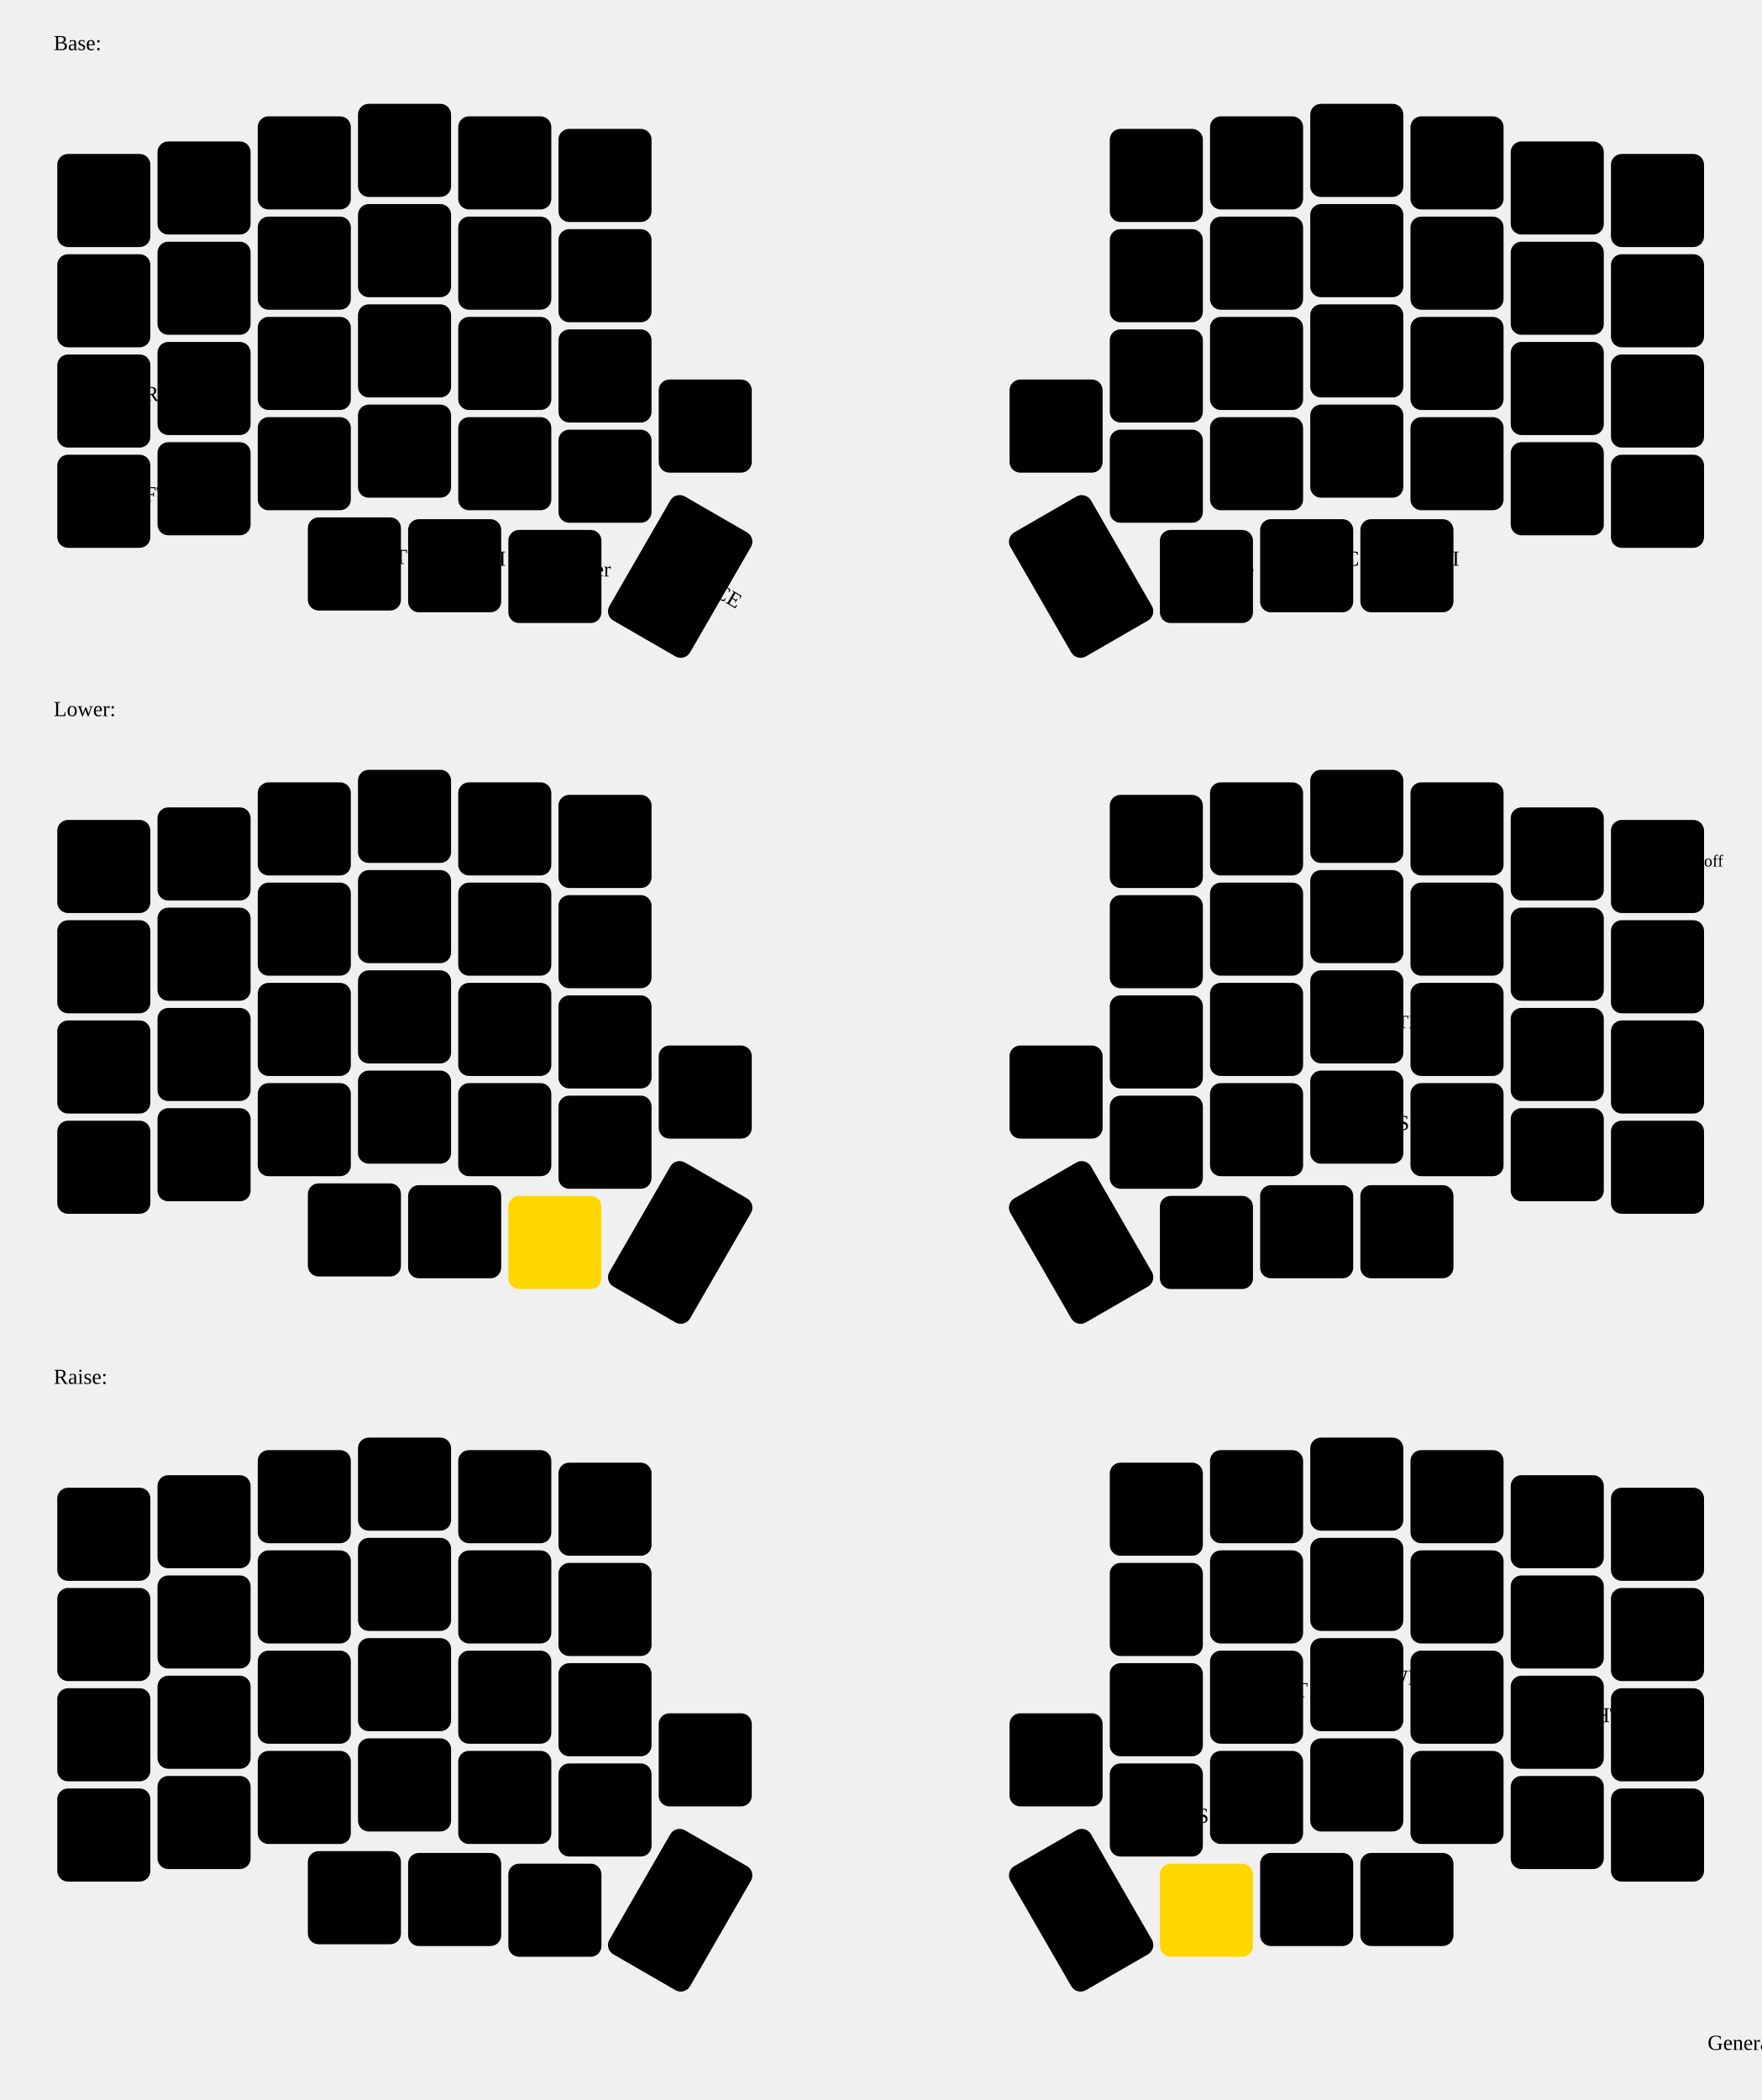
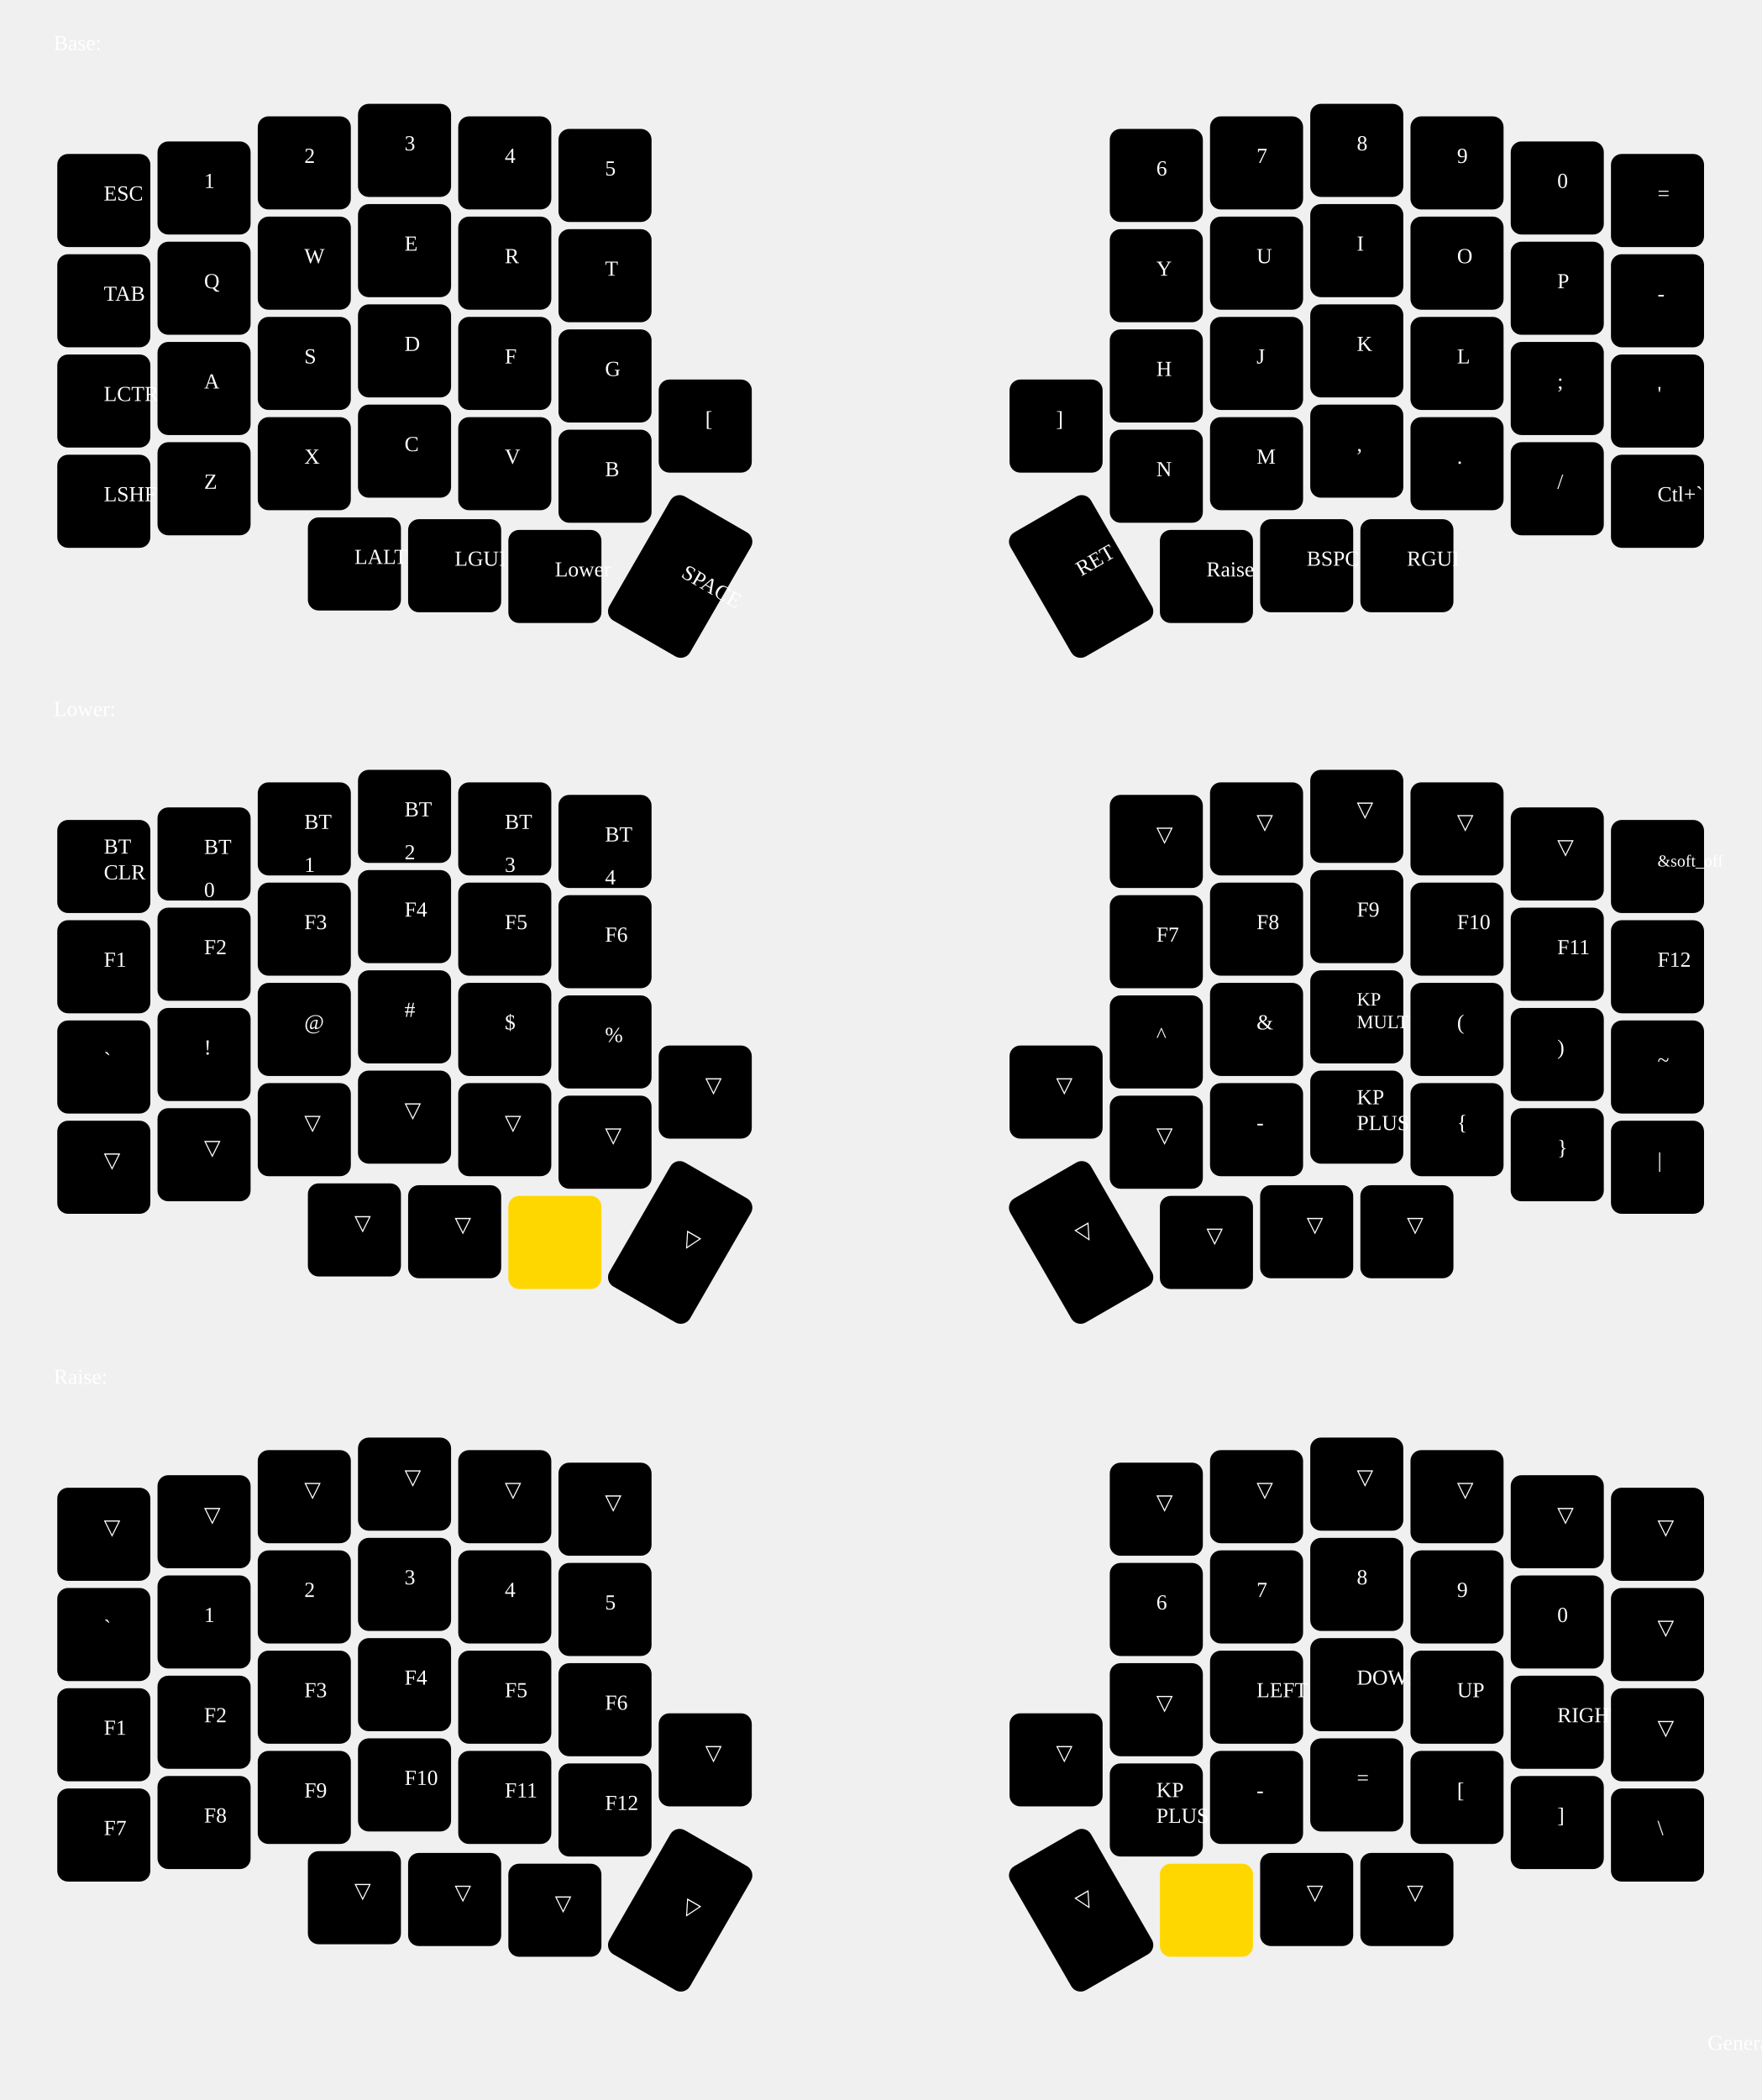
<svg xmlns="http://www.w3.org/2000/svg" width="984" height="1173" viewBox="0 0 984 1173" class="keymap">
  <style>/* Custom styling for better readability */
.combo { fill: #ff0000; }
.held { fill: #ffd700; }
.ghost { fill: #e0e0e0; }
.footer { font-size: 12px; }
+ 
+ /* Make all text white */
+ text { fill: white; }
+ .key text { fill: white; }
+ .legend text { fill: white; }
+ .footer text { fill: white; }
+ .combo text { fill: white; }
</style>
  <g transform="translate(30, 0)" class="layer-Base">
    <text x="0" y="28" class="label" id="Base">Base:</text>
    <g transform="translate(0, 56)">
      <g transform="translate(28, 56)" class="key keypos-0">
        <rect rx="6" ry="6" x="-26" y="-26" width="52" height="52" class="key" />
        <text x="0" y="0" class="key tap">ESC</text>
      </g>
      <g transform="translate(84, 49)" class="key keypos-1">
        <rect rx="6" ry="6" x="-26" y="-26" width="52" height="52" class="key" />
        <text x="0" y="0" class="key tap">1</text>
      </g>
      <g transform="translate(140, 35)" class="key keypos-2">
        <rect rx="6" ry="6" x="-26" y="-26" width="52" height="52" class="key" />
        <text x="0" y="0" class="key tap">2</text>
      </g>
      <g transform="translate(196, 28)" class="key keypos-3">
        <rect rx="6" ry="6" x="-26" y="-26" width="52" height="52" class="key" />
        <text x="0" y="0" class="key tap">3</text>
      </g>
      <g transform="translate(252, 35)" class="key keypos-4">
        <rect rx="6" ry="6" x="-26" y="-26" width="52" height="52" class="key" />
        <text x="0" y="0" class="key tap">4</text>
      </g>
      <g transform="translate(308, 42)" class="key keypos-5">
        <rect rx="6" ry="6" x="-26" y="-26" width="52" height="52" class="key" />
        <text x="0" y="0" class="key tap">5</text>
      </g>
      <g transform="translate(616, 42)" class="key keypos-6">
        <rect rx="6" ry="6" x="-26" y="-26" width="52" height="52" class="key" />
        <text x="0" y="0" class="key tap">6</text>
      </g>
      <g transform="translate(672, 35)" class="key keypos-7">
        <rect rx="6" ry="6" x="-26" y="-26" width="52" height="52" class="key" />
        <text x="0" y="0" class="key tap">7</text>
      </g>
      <g transform="translate(728, 28)" class="key keypos-8">
        <rect rx="6" ry="6" x="-26" y="-26" width="52" height="52" class="key" />
        <text x="0" y="0" class="key tap">8</text>
      </g>
      <g transform="translate(784, 35)" class="key keypos-9">
        <rect rx="6" ry="6" x="-26" y="-26" width="52" height="52" class="key" />
        <text x="0" y="0" class="key tap">9</text>
      </g>
      <g transform="translate(840, 49)" class="key keypos-10">
        <rect rx="6" ry="6" x="-26" y="-26" width="52" height="52" class="key" />
        <text x="0" y="0" class="key tap">0</text>
      </g>
      <g transform="translate(896, 56)" class="key keypos-11">
        <rect rx="6" ry="6" x="-26" y="-26" width="52" height="52" class="key" />
        <text x="0" y="0" class="key tap">=</text>
      </g>
      <g transform="translate(28, 112)" class="key keypos-12">
        <rect rx="6" ry="6" x="-26" y="-26" width="52" height="52" class="key" />
        <text x="0" y="0" class="key tap">TAB</text>
      </g>
      <g transform="translate(84, 105)" class="key keypos-13">
        <rect rx="6" ry="6" x="-26" y="-26" width="52" height="52" class="key" />
        <text x="0" y="0" class="key tap">Q</text>
      </g>
      <g transform="translate(140, 91)" class="key keypos-14">
        <rect rx="6" ry="6" x="-26" y="-26" width="52" height="52" class="key" />
        <text x="0" y="0" class="key tap">W</text>
      </g>
      <g transform="translate(196, 84)" class="key keypos-15">
        <rect rx="6" ry="6" x="-26" y="-26" width="52" height="52" class="key" />
        <text x="0" y="0" class="key tap">E</text>
      </g>
      <g transform="translate(252, 91)" class="key keypos-16">
        <rect rx="6" ry="6" x="-26" y="-26" width="52" height="52" class="key" />
        <text x="0" y="0" class="key tap">R</text>
      </g>
      <g transform="translate(308, 98)" class="key keypos-17">
        <rect rx="6" ry="6" x="-26" y="-26" width="52" height="52" class="key" />
        <text x="0" y="0" class="key tap">T</text>
      </g>
      <g transform="translate(616, 98)" class="key keypos-18">
        <rect rx="6" ry="6" x="-26" y="-26" width="52" height="52" class="key" />
        <text x="0" y="0" class="key tap">Y</text>
      </g>
      <g transform="translate(672, 91)" class="key keypos-19">
        <rect rx="6" ry="6" x="-26" y="-26" width="52" height="52" class="key" />
        <text x="0" y="0" class="key tap">U</text>
      </g>
      <g transform="translate(728, 84)" class="key keypos-20">
        <rect rx="6" ry="6" x="-26" y="-26" width="52" height="52" class="key" />
        <text x="0" y="0" class="key tap">I</text>
      </g>
      <g transform="translate(784, 91)" class="key keypos-21">
        <rect rx="6" ry="6" x="-26" y="-26" width="52" height="52" class="key" />
        <text x="0" y="0" class="key tap">O</text>
      </g>
      <g transform="translate(840, 105)" class="key keypos-22">
        <rect rx="6" ry="6" x="-26" y="-26" width="52" height="52" class="key" />
        <text x="0" y="0" class="key tap">P</text>
      </g>
      <g transform="translate(896, 112)" class="key keypos-23">
        <rect rx="6" ry="6" x="-26" y="-26" width="52" height="52" class="key" />
        <text x="0" y="0" class="key tap">-</text>
      </g>
      <g transform="translate(28, 168)" class="key keypos-24">
        <rect rx="6" ry="6" x="-26" y="-26" width="52" height="52" class="key" />
        <text x="0" y="0" class="key tap">LCTRL</text>
      </g>
      <g transform="translate(84, 161)" class="key keypos-25">
        <rect rx="6" ry="6" x="-26" y="-26" width="52" height="52" class="key" />
        <text x="0" y="0" class="key tap">A</text>
      </g>
      <g transform="translate(140, 147)" class="key keypos-26">
        <rect rx="6" ry="6" x="-26" y="-26" width="52" height="52" class="key" />
        <text x="0" y="0" class="key tap">S</text>
      </g>
      <g transform="translate(196, 140)" class="key keypos-27">
        <rect rx="6" ry="6" x="-26" y="-26" width="52" height="52" class="key" />
        <text x="0" y="0" class="key tap">D</text>
      </g>
      <g transform="translate(252, 147)" class="key keypos-28">
        <rect rx="6" ry="6" x="-26" y="-26" width="52" height="52" class="key" />
        <text x="0" y="0" class="key tap">F</text>
      </g>
      <g transform="translate(308, 154)" class="key keypos-29">
        <rect rx="6" ry="6" x="-26" y="-26" width="52" height="52" class="key" />
        <text x="0" y="0" class="key tap">G</text>
      </g>
      <g transform="translate(616, 154)" class="key keypos-30">
        <rect rx="6" ry="6" x="-26" y="-26" width="52" height="52" class="key" />
        <text x="0" y="0" class="key tap">H</text>
      </g>
      <g transform="translate(672, 147)" class="key keypos-31">
        <rect rx="6" ry="6" x="-26" y="-26" width="52" height="52" class="key" />
        <text x="0" y="0" class="key tap">J</text>
      </g>
      <g transform="translate(728, 140)" class="key keypos-32">
        <rect rx="6" ry="6" x="-26" y="-26" width="52" height="52" class="key" />
        <text x="0" y="0" class="key tap">K</text>
      </g>
      <g transform="translate(784, 147)" class="key keypos-33">
        <rect rx="6" ry="6" x="-26" y="-26" width="52" height="52" class="key" />
        <text x="0" y="0" class="key tap">L</text>
      </g>
      <g transform="translate(840, 161)" class="key keypos-34">
        <rect rx="6" ry="6" x="-26" y="-26" width="52" height="52" class="key" />
        <text x="0" y="0" class="key tap">;</text>
      </g>
      <g transform="translate(896, 168)" class="key keypos-35">
        <rect rx="6" ry="6" x="-26" y="-26" width="52" height="52" class="key" />
        <text x="0" y="0" class="key tap">'</text>
      </g>
      <g transform="translate(28, 224)" class="key keypos-36">
        <rect rx="6" ry="6" x="-26" y="-26" width="52" height="52" class="key" />
        <text x="0" y="0" class="key tap">LSHFT</text>
      </g>
      <g transform="translate(84, 217)" class="key keypos-37">
        <rect rx="6" ry="6" x="-26" y="-26" width="52" height="52" class="key" />
        <text x="0" y="0" class="key tap">Z</text>
      </g>
      <g transform="translate(140, 203)" class="key keypos-38">
        <rect rx="6" ry="6" x="-26" y="-26" width="52" height="52" class="key" />
        <text x="0" y="0" class="key tap">X</text>
      </g>
      <g transform="translate(196, 196)" class="key keypos-39">
        <rect rx="6" ry="6" x="-26" y="-26" width="52" height="52" class="key" />
        <text x="0" y="0" class="key tap">C</text>
      </g>
      <g transform="translate(252, 203)" class="key keypos-40">
        <rect rx="6" ry="6" x="-26" y="-26" width="52" height="52" class="key" />
        <text x="0" y="0" class="key tap">V</text>
      </g>
      <g transform="translate(308, 210)" class="key keypos-41">
        <rect rx="6" ry="6" x="-26" y="-26" width="52" height="52" class="key" />
        <text x="0" y="0" class="key tap">B</text>
      </g>
      <g transform="translate(364, 182)" class="key keypos-42">
        <rect rx="6" ry="6" x="-26" y="-26" width="52" height="52" class="key" />
        <text x="0" y="0" class="key tap">[</text>
      </g>
      <g transform="translate(560, 182)" class="key keypos-43">
        <rect rx="6" ry="6" x="-26" y="-26" width="52" height="52" class="key" />
        <text x="0" y="0" class="key tap">]</text>
      </g>
      <g transform="translate(616, 210)" class="key keypos-44">
        <rect rx="6" ry="6" x="-26" y="-26" width="52" height="52" class="key" />
        <text x="0" y="0" class="key tap">N</text>
      </g>
      <g transform="translate(672, 203)" class="key keypos-45">
        <rect rx="6" ry="6" x="-26" y="-26" width="52" height="52" class="key" />
        <text x="0" y="0" class="key tap">M</text>
      </g>
      <g transform="translate(728, 196)" class="key keypos-46">
        <rect rx="6" ry="6" x="-26" y="-26" width="52" height="52" class="key" />
        <text x="0" y="0" class="key tap">,</text>
      </g>
      <g transform="translate(784, 203)" class="key keypos-47">
        <rect rx="6" ry="6" x="-26" y="-26" width="52" height="52" class="key" />
        <text x="0" y="0" class="key tap">.</text>
      </g>
      <g transform="translate(840, 217)" class="key keypos-48">
        <rect rx="6" ry="6" x="-26" y="-26" width="52" height="52" class="key" />
        <text x="0" y="0" class="key tap">/</text>
      </g>
      <g transform="translate(896, 224)" class="key keypos-49">
        <rect rx="6" ry="6" x="-26" y="-26" width="52" height="52" class="key" />
        <text x="0" y="0" class="key tap">Ctl+`</text>
      </g>
      <g transform="translate(168, 259)" class="key keypos-50">
        <rect rx="6" ry="6" x="-26" y="-26" width="52" height="52" class="key" />
        <text x="0" y="0" class="key tap">LALT</text>
      </g>
      <g transform="translate(224, 260)" class="key keypos-51">
        <rect rx="6" ry="6" x="-26" y="-26" width="52" height="52" class="key" />
        <text x="0" y="0" class="key tap">LGUI</text>
      </g>
      <g transform="translate(280, 266)" class="key keypos-52">
        <rect rx="6" ry="6" x="-26" y="-26" width="52" height="52" class="key" />
        <a href="#Lower">
          <text x="0" y="0" class="key tap layer-activator">Lower</text>
        </a>
      </g>
      <g transform="translate(350, 266) rotate(30.0)" class="key keypos-53">
        <rect rx="6" ry="6" x="-26" y="-40" width="52" height="80" class="key" />
        <text x="0" y="0" class="key tap">SPACE</text>
      </g>
      <g transform="translate(574, 266) rotate(-30.0)" class="key keypos-54">
        <rect rx="6" ry="6" x="-26" y="-40" width="52" height="80" class="key" />
        <text x="0" y="0" class="key tap">RET</text>
      </g>
      <g transform="translate(644, 266)" class="key keypos-55">
        <rect rx="6" ry="6" x="-26" y="-26" width="52" height="52" class="key" />
        <a href="#Raise">
          <text x="0" y="0" class="key tap layer-activator">Raise</text>
        </a>
      </g>
      <g transform="translate(700, 260)" class="key keypos-56">
        <rect rx="6" ry="6" x="-26" y="-26" width="52" height="52" class="key" />
        <text x="0" y="0" class="key tap">BSPC</text>
      </g>
      <g transform="translate(756, 260)" class="key keypos-57">
        <rect rx="6" ry="6" x="-26" y="-26" width="52" height="52" class="key" />
        <text x="0" y="0" class="key tap">RGUI</text>
      </g>
    </g>
  </g>
  <g transform="translate(30, 372)" class="layer-Lower">
    <text x="0" y="28" class="label" id="Lower">Lower:</text>
    <g transform="translate(0, 56)">
      <g transform="translate(28, 56)" class="key keypos-0">
        <rect rx="6" ry="6" x="-26" y="-26" width="52" height="52" class="key" />
        <text x="0" y="0" class="key tap">
          <tspan x="0" dy="-0.6em">BT</tspan>
          <tspan x="0" dy="1.2em">CLR</tspan>
        </text>
      </g>
      <g transform="translate(84, 49)" class="key keypos-1">
        <rect rx="6" ry="6" x="-26" y="-26" width="52" height="52" class="key" />
        <text x="0" y="0" class="key tap">BT</text>
        <text x="0" y="24" class="key hold">0</text>
      </g>
      <g transform="translate(140, 35)" class="key keypos-2">
        <rect rx="6" ry="6" x="-26" y="-26" width="52" height="52" class="key" />
        <text x="0" y="0" class="key tap">BT</text>
        <text x="0" y="24" class="key hold">1</text>
      </g>
      <g transform="translate(196, 28)" class="key keypos-3">
        <rect rx="6" ry="6" x="-26" y="-26" width="52" height="52" class="key" />
        <text x="0" y="0" class="key tap">BT</text>
        <text x="0" y="24" class="key hold">2</text>
      </g>
      <g transform="translate(252, 35)" class="key keypos-4">
        <rect rx="6" ry="6" x="-26" y="-26" width="52" height="52" class="key" />
        <text x="0" y="0" class="key tap">BT</text>
        <text x="0" y="24" class="key hold">3</text>
      </g>
      <g transform="translate(308, 42)" class="key keypos-5">
        <rect rx="6" ry="6" x="-26" y="-26" width="52" height="52" class="key" />
        <text x="0" y="0" class="key tap">BT</text>
        <text x="0" y="24" class="key hold">4</text>
      </g>
      <g transform="translate(616, 42)" class="key trans keypos-6">
        <rect rx="6" ry="6" x="-26" y="-26" width="52" height="52" class="key trans" />
        <text x="0" y="0" class="key trans tap">▽</text>
      </g>
      <g transform="translate(672, 35)" class="key trans keypos-7">
        <rect rx="6" ry="6" x="-26" y="-26" width="52" height="52" class="key trans" />
        <text x="0" y="0" class="key trans tap">▽</text>
      </g>
      <g transform="translate(728, 28)" class="key trans keypos-8">
        <rect rx="6" ry="6" x="-26" y="-26" width="52" height="52" class="key trans" />
        <text x="0" y="0" class="key trans tap">▽</text>
      </g>
      <g transform="translate(784, 35)" class="key trans keypos-9">
        <rect rx="6" ry="6" x="-26" y="-26" width="52" height="52" class="key trans" />
        <text x="0" y="0" class="key trans tap">▽</text>
      </g>
      <g transform="translate(840, 49)" class="key trans keypos-10">
        <rect rx="6" ry="6" x="-26" y="-26" width="52" height="52" class="key trans" />
        <text x="0" y="0" class="key trans tap">▽</text>
      </g>
      <g transform="translate(896, 56)" class="key keypos-11">
        <rect rx="6" ry="6" x="-26" y="-26" width="52" height="52" class="key" />
        <text x="0" y="0" class="key tap">
          <tspan style="font-size: 78%">&amp;soft_off</tspan>
        </text>
      </g>
      <g transform="translate(28, 112)" class="key keypos-12">
        <rect rx="6" ry="6" x="-26" y="-26" width="52" height="52" class="key" />
        <text x="0" y="0" class="key tap">F1</text>
      </g>
      <g transform="translate(84, 105)" class="key keypos-13">
        <rect rx="6" ry="6" x="-26" y="-26" width="52" height="52" class="key" />
        <text x="0" y="0" class="key tap">F2</text>
      </g>
      <g transform="translate(140, 91)" class="key keypos-14">
        <rect rx="6" ry="6" x="-26" y="-26" width="52" height="52" class="key" />
        <text x="0" y="0" class="key tap">F3</text>
      </g>
      <g transform="translate(196, 84)" class="key keypos-15">
        <rect rx="6" ry="6" x="-26" y="-26" width="52" height="52" class="key" />
        <text x="0" y="0" class="key tap">F4</text>
      </g>
      <g transform="translate(252, 91)" class="key keypos-16">
        <rect rx="6" ry="6" x="-26" y="-26" width="52" height="52" class="key" />
        <text x="0" y="0" class="key tap">F5</text>
      </g>
      <g transform="translate(308, 98)" class="key keypos-17">
        <rect rx="6" ry="6" x="-26" y="-26" width="52" height="52" class="key" />
        <text x="0" y="0" class="key tap">F6</text>
      </g>
      <g transform="translate(616, 98)" class="key keypos-18">
        <rect rx="6" ry="6" x="-26" y="-26" width="52" height="52" class="key" />
        <text x="0" y="0" class="key tap">F7</text>
      </g>
      <g transform="translate(672, 91)" class="key keypos-19">
        <rect rx="6" ry="6" x="-26" y="-26" width="52" height="52" class="key" />
        <text x="0" y="0" class="key tap">F8</text>
      </g>
      <g transform="translate(728, 84)" class="key keypos-20">
        <rect rx="6" ry="6" x="-26" y="-26" width="52" height="52" class="key" />
        <text x="0" y="0" class="key tap">F9</text>
      </g>
      <g transform="translate(784, 91)" class="key keypos-21">
        <rect rx="6" ry="6" x="-26" y="-26" width="52" height="52" class="key" />
        <text x="0" y="0" class="key tap">F10</text>
      </g>
      <g transform="translate(840, 105)" class="key keypos-22">
        <rect rx="6" ry="6" x="-26" y="-26" width="52" height="52" class="key" />
        <text x="0" y="0" class="key tap">F11</text>
      </g>
      <g transform="translate(896, 112)" class="key keypos-23">
        <rect rx="6" ry="6" x="-26" y="-26" width="52" height="52" class="key" />
        <text x="0" y="0" class="key tap">F12</text>
      </g>
      <g transform="translate(28, 168)" class="key keypos-24">
        <rect rx="6" ry="6" x="-26" y="-26" width="52" height="52" class="key" />
        <text x="0" y="0" class="key tap">`</text>
      </g>
      <g transform="translate(84, 161)" class="key keypos-25">
        <rect rx="6" ry="6" x="-26" y="-26" width="52" height="52" class="key" />
        <text x="0" y="0" class="key tap">!</text>
      </g>
      <g transform="translate(140, 147)" class="key keypos-26">
        <rect rx="6" ry="6" x="-26" y="-26" width="52" height="52" class="key" />
        <text x="0" y="0" class="key tap">@</text>
      </g>
      <g transform="translate(196, 140)" class="key keypos-27">
        <rect rx="6" ry="6" x="-26" y="-26" width="52" height="52" class="key" />
        <text x="0" y="0" class="key tap">#</text>
      </g>
      <g transform="translate(252, 147)" class="key keypos-28">
        <rect rx="6" ry="6" x="-26" y="-26" width="52" height="52" class="key" />
        <text x="0" y="0" class="key tap">$</text>
      </g>
      <g transform="translate(308, 154)" class="key keypos-29">
        <rect rx="6" ry="6" x="-26" y="-26" width="52" height="52" class="key" />
        <text x="0" y="0" class="key tap">%</text>
      </g>
      <g transform="translate(616, 154)" class="key keypos-30">
        <rect rx="6" ry="6" x="-26" y="-26" width="52" height="52" class="key" />
        <text x="0" y="0" class="key tap">^</text>
      </g>
      <g transform="translate(672, 147)" class="key keypos-31">
        <rect rx="6" ry="6" x="-26" y="-26" width="52" height="52" class="key" />
        <text x="0" y="0" class="key tap">&amp;</text>
      </g>
      <g transform="translate(728, 140)" class="key keypos-32">
        <rect rx="6" ry="6" x="-26" y="-26" width="52" height="52" class="key" />
        <text x="0" y="0" class="key tap">
          <tspan x="0" dy="-0.6em" style="font-size: 88%">KP</tspan>
          <tspan x="0" dy="1.2em" style="font-size: 88%">MULTIPLY</tspan>
        </text>
      </g>
      <g transform="translate(784, 147)" class="key keypos-33">
        <rect rx="6" ry="6" x="-26" y="-26" width="52" height="52" class="key" />
        <text x="0" y="0" class="key tap">(</text>
      </g>
      <g transform="translate(840, 161)" class="key keypos-34">
        <rect rx="6" ry="6" x="-26" y="-26" width="52" height="52" class="key" />
        <text x="0" y="0" class="key tap">)</text>
      </g>
      <g transform="translate(896, 168)" class="key keypos-35">
        <rect rx="6" ry="6" x="-26" y="-26" width="52" height="52" class="key" />
        <text x="0" y="0" class="key tap">~</text>
      </g>
      <g transform="translate(28, 224)" class="key trans keypos-36">
        <rect rx="6" ry="6" x="-26" y="-26" width="52" height="52" class="key trans" />
        <text x="0" y="0" class="key trans tap">▽</text>
      </g>
      <g transform="translate(84, 217)" class="key trans keypos-37">
        <rect rx="6" ry="6" x="-26" y="-26" width="52" height="52" class="key trans" />
        <text x="0" y="0" class="key trans tap">▽</text>
      </g>
      <g transform="translate(140, 203)" class="key trans keypos-38">
        <rect rx="6" ry="6" x="-26" y="-26" width="52" height="52" class="key trans" />
        <text x="0" y="0" class="key trans tap">▽</text>
      </g>
      <g transform="translate(196, 196)" class="key trans keypos-39">
        <rect rx="6" ry="6" x="-26" y="-26" width="52" height="52" class="key trans" />
        <text x="0" y="0" class="key trans tap">▽</text>
      </g>
      <g transform="translate(252, 203)" class="key trans keypos-40">
        <rect rx="6" ry="6" x="-26" y="-26" width="52" height="52" class="key trans" />
        <text x="0" y="0" class="key trans tap">▽</text>
      </g>
      <g transform="translate(308, 210)" class="key trans keypos-41">
        <rect rx="6" ry="6" x="-26" y="-26" width="52" height="52" class="key trans" />
        <text x="0" y="0" class="key trans tap">▽</text>
      </g>
      <g transform="translate(364, 182)" class="key trans keypos-42">
        <rect rx="6" ry="6" x="-26" y="-26" width="52" height="52" class="key trans" />
        <text x="0" y="0" class="key trans tap">▽</text>
      </g>
      <g transform="translate(560, 182)" class="key trans keypos-43">
        <rect rx="6" ry="6" x="-26" y="-26" width="52" height="52" class="key trans" />
        <text x="0" y="0" class="key trans tap">▽</text>
      </g>
      <g transform="translate(616, 210)" class="key trans keypos-44">
        <rect rx="6" ry="6" x="-26" y="-26" width="52" height="52" class="key trans" />
        <text x="0" y="0" class="key trans tap">▽</text>
      </g>
      <g transform="translate(672, 203)" class="key keypos-45">
        <rect rx="6" ry="6" x="-26" y="-26" width="52" height="52" class="key" />
        <text x="0" y="0" class="key tap">-</text>
      </g>
      <g transform="translate(728, 196)" class="key keypos-46">
        <rect rx="6" ry="6" x="-26" y="-26" width="52" height="52" class="key" />
        <text x="0" y="0" class="key tap">
          <tspan x="0" dy="-0.6em">KP</tspan>
          <tspan x="0" dy="1.2em">PLUS</tspan>
        </text>
      </g>
      <g transform="translate(784, 203)" class="key keypos-47">
        <rect rx="6" ry="6" x="-26" y="-26" width="52" height="52" class="key" />
        <text x="0" y="0" class="key tap">{</text>
      </g>
      <g transform="translate(840, 217)" class="key keypos-48">
        <rect rx="6" ry="6" x="-26" y="-26" width="52" height="52" class="key" />
        <text x="0" y="0" class="key tap">}</text>
      </g>
      <g transform="translate(896, 224)" class="key keypos-49">
        <rect rx="6" ry="6" x="-26" y="-26" width="52" height="52" class="key" />
        <text x="0" y="0" class="key tap">|</text>
      </g>
      <g transform="translate(168, 259)" class="key trans keypos-50">
        <rect rx="6" ry="6" x="-26" y="-26" width="52" height="52" class="key trans" />
        <text x="0" y="0" class="key trans tap">▽</text>
      </g>
      <g transform="translate(224, 260)" class="key trans keypos-51">
        <rect rx="6" ry="6" x="-26" y="-26" width="52" height="52" class="key trans" />
        <text x="0" y="0" class="key trans tap">▽</text>
      </g>
      <g transform="translate(280, 266)" class="key held keypos-52">
        <rect rx="6" ry="6" x="-26" y="-26" width="52" height="52" class="key held" />
      </g>
      <g transform="translate(350, 266) rotate(30.0)" class="key trans keypos-53">
        <rect rx="6" ry="6" x="-26" y="-40" width="52" height="80" class="key trans" />
        <text x="0" y="0" class="key trans tap">▽</text>
      </g>
      <g transform="translate(574, 266) rotate(-30.0)" class="key trans keypos-54">
        <rect rx="6" ry="6" x="-26" y="-40" width="52" height="80" class="key trans" />
        <text x="0" y="0" class="key trans tap">▽</text>
      </g>
      <g transform="translate(644, 266)" class="key trans keypos-55">
        <rect rx="6" ry="6" x="-26" y="-26" width="52" height="52" class="key trans" />
        <text x="0" y="0" class="key trans tap">▽</text>
      </g>
      <g transform="translate(700, 260)" class="key trans keypos-56">
        <rect rx="6" ry="6" x="-26" y="-26" width="52" height="52" class="key trans" />
        <text x="0" y="0" class="key trans tap">▽</text>
      </g>
      <g transform="translate(756, 260)" class="key trans keypos-57">
        <rect rx="6" ry="6" x="-26" y="-26" width="52" height="52" class="key trans" />
        <text x="0" y="0" class="key trans tap">▽</text>
      </g>
    </g>
  </g>
  <g transform="translate(30, 745)" class="layer-Raise">
    <text x="0" y="28" class="label" id="Raise">Raise:</text>
    <g transform="translate(0, 56)">
      <g transform="translate(28, 56)" class="key trans keypos-0">
        <rect rx="6" ry="6" x="-26" y="-26" width="52" height="52" class="key trans" />
        <text x="0" y="0" class="key trans tap">▽</text>
      </g>
      <g transform="translate(84, 49)" class="key trans keypos-1">
        <rect rx="6" ry="6" x="-26" y="-26" width="52" height="52" class="key trans" />
        <text x="0" y="0" class="key trans tap">▽</text>
      </g>
      <g transform="translate(140, 35)" class="key trans keypos-2">
        <rect rx="6" ry="6" x="-26" y="-26" width="52" height="52" class="key trans" />
        <text x="0" y="0" class="key trans tap">▽</text>
      </g>
      <g transform="translate(196, 28)" class="key trans keypos-3">
        <rect rx="6" ry="6" x="-26" y="-26" width="52" height="52" class="key trans" />
        <text x="0" y="0" class="key trans tap">▽</text>
      </g>
      <g transform="translate(252, 35)" class="key trans keypos-4">
        <rect rx="6" ry="6" x="-26" y="-26" width="52" height="52" class="key trans" />
        <text x="0" y="0" class="key trans tap">▽</text>
      </g>
      <g transform="translate(308, 42)" class="key trans keypos-5">
        <rect rx="6" ry="6" x="-26" y="-26" width="52" height="52" class="key trans" />
        <text x="0" y="0" class="key trans tap">▽</text>
      </g>
      <g transform="translate(616, 42)" class="key trans keypos-6">
        <rect rx="6" ry="6" x="-26" y="-26" width="52" height="52" class="key trans" />
        <text x="0" y="0" class="key trans tap">▽</text>
      </g>
      <g transform="translate(672, 35)" class="key trans keypos-7">
        <rect rx="6" ry="6" x="-26" y="-26" width="52" height="52" class="key trans" />
        <text x="0" y="0" class="key trans tap">▽</text>
      </g>
      <g transform="translate(728, 28)" class="key trans keypos-8">
        <rect rx="6" ry="6" x="-26" y="-26" width="52" height="52" class="key trans" />
        <text x="0" y="0" class="key trans tap">▽</text>
      </g>
      <g transform="translate(784, 35)" class="key trans keypos-9">
        <rect rx="6" ry="6" x="-26" y="-26" width="52" height="52" class="key trans" />
        <text x="0" y="0" class="key trans tap">▽</text>
      </g>
      <g transform="translate(840, 49)" class="key trans keypos-10">
        <rect rx="6" ry="6" x="-26" y="-26" width="52" height="52" class="key trans" />
        <text x="0" y="0" class="key trans tap">▽</text>
      </g>
      <g transform="translate(896, 56)" class="key trans keypos-11">
        <rect rx="6" ry="6" x="-26" y="-26" width="52" height="52" class="key trans" />
        <text x="0" y="0" class="key trans tap">▽</text>
      </g>
      <g transform="translate(28, 112)" class="key keypos-12">
        <rect rx="6" ry="6" x="-26" y="-26" width="52" height="52" class="key" />
        <text x="0" y="0" class="key tap">`</text>
      </g>
      <g transform="translate(84, 105)" class="key keypos-13">
        <rect rx="6" ry="6" x="-26" y="-26" width="52" height="52" class="key" />
        <text x="0" y="0" class="key tap">1</text>
      </g>
      <g transform="translate(140, 91)" class="key keypos-14">
        <rect rx="6" ry="6" x="-26" y="-26" width="52" height="52" class="key" />
        <text x="0" y="0" class="key tap">2</text>
      </g>
      <g transform="translate(196, 84)" class="key keypos-15">
        <rect rx="6" ry="6" x="-26" y="-26" width="52" height="52" class="key" />
        <text x="0" y="0" class="key tap">3</text>
      </g>
      <g transform="translate(252, 91)" class="key keypos-16">
        <rect rx="6" ry="6" x="-26" y="-26" width="52" height="52" class="key" />
        <text x="0" y="0" class="key tap">4</text>
      </g>
      <g transform="translate(308, 98)" class="key keypos-17">
        <rect rx="6" ry="6" x="-26" y="-26" width="52" height="52" class="key" />
        <text x="0" y="0" class="key tap">5</text>
      </g>
      <g transform="translate(616, 98)" class="key keypos-18">
        <rect rx="6" ry="6" x="-26" y="-26" width="52" height="52" class="key" />
        <text x="0" y="0" class="key tap">6</text>
      </g>
      <g transform="translate(672, 91)" class="key keypos-19">
        <rect rx="6" ry="6" x="-26" y="-26" width="52" height="52" class="key" />
        <text x="0" y="0" class="key tap">7</text>
      </g>
      <g transform="translate(728, 84)" class="key keypos-20">
        <rect rx="6" ry="6" x="-26" y="-26" width="52" height="52" class="key" />
        <text x="0" y="0" class="key tap">8</text>
      </g>
      <g transform="translate(784, 91)" class="key keypos-21">
        <rect rx="6" ry="6" x="-26" y="-26" width="52" height="52" class="key" />
        <text x="0" y="0" class="key tap">9</text>
      </g>
      <g transform="translate(840, 105)" class="key keypos-22">
        <rect rx="6" ry="6" x="-26" y="-26" width="52" height="52" class="key" />
        <text x="0" y="0" class="key tap">0</text>
      </g>
      <g transform="translate(896, 112)" class="key trans keypos-23">
        <rect rx="6" ry="6" x="-26" y="-26" width="52" height="52" class="key trans" />
        <text x="0" y="0" class="key trans tap">▽</text>
      </g>
      <g transform="translate(28, 168)" class="key keypos-24">
        <rect rx="6" ry="6" x="-26" y="-26" width="52" height="52" class="key" />
        <text x="0" y="0" class="key tap">F1</text>
      </g>
      <g transform="translate(84, 161)" class="key keypos-25">
        <rect rx="6" ry="6" x="-26" y="-26" width="52" height="52" class="key" />
        <text x="0" y="0" class="key tap">F2</text>
      </g>
      <g transform="translate(140, 147)" class="key keypos-26">
        <rect rx="6" ry="6" x="-26" y="-26" width="52" height="52" class="key" />
        <text x="0" y="0" class="key tap">F3</text>
      </g>
      <g transform="translate(196, 140)" class="key keypos-27">
        <rect rx="6" ry="6" x="-26" y="-26" width="52" height="52" class="key" />
        <text x="0" y="0" class="key tap">F4</text>
      </g>
      <g transform="translate(252, 147)" class="key keypos-28">
        <rect rx="6" ry="6" x="-26" y="-26" width="52" height="52" class="key" />
        <text x="0" y="0" class="key tap">F5</text>
      </g>
      <g transform="translate(308, 154)" class="key keypos-29">
        <rect rx="6" ry="6" x="-26" y="-26" width="52" height="52" class="key" />
        <text x="0" y="0" class="key tap">F6</text>
      </g>
      <g transform="translate(616, 154)" class="key trans keypos-30">
        <rect rx="6" ry="6" x="-26" y="-26" width="52" height="52" class="key trans" />
        <text x="0" y="0" class="key trans tap">▽</text>
      </g>
      <g transform="translate(672, 147)" class="key keypos-31">
        <rect rx="6" ry="6" x="-26" y="-26" width="52" height="52" class="key" />
        <text x="0" y="0" class="key tap">LEFT</text>
      </g>
      <g transform="translate(728, 140)" class="key keypos-32">
        <rect rx="6" ry="6" x="-26" y="-26" width="52" height="52" class="key" />
        <text x="0" y="0" class="key tap">DOWN</text>
      </g>
      <g transform="translate(784, 147)" class="key keypos-33">
        <rect rx="6" ry="6" x="-26" y="-26" width="52" height="52" class="key" />
        <text x="0" y="0" class="key tap">UP</text>
      </g>
      <g transform="translate(840, 161)" class="key keypos-34">
        <rect rx="6" ry="6" x="-26" y="-26" width="52" height="52" class="key" />
        <text x="0" y="0" class="key tap">RIGHT</text>
      </g>
      <g transform="translate(896, 168)" class="key trans keypos-35">
        <rect rx="6" ry="6" x="-26" y="-26" width="52" height="52" class="key trans" />
        <text x="0" y="0" class="key trans tap">▽</text>
      </g>
      <g transform="translate(28, 224)" class="key keypos-36">
        <rect rx="6" ry="6" x="-26" y="-26" width="52" height="52" class="key" />
        <text x="0" y="0" class="key tap">F7</text>
      </g>
      <g transform="translate(84, 217)" class="key keypos-37">
        <rect rx="6" ry="6" x="-26" y="-26" width="52" height="52" class="key" />
        <text x="0" y="0" class="key tap">F8</text>
      </g>
      <g transform="translate(140, 203)" class="key keypos-38">
        <rect rx="6" ry="6" x="-26" y="-26" width="52" height="52" class="key" />
        <text x="0" y="0" class="key tap">F9</text>
      </g>
      <g transform="translate(196, 196)" class="key keypos-39">
        <rect rx="6" ry="6" x="-26" y="-26" width="52" height="52" class="key" />
        <text x="0" y="0" class="key tap">F10</text>
      </g>
      <g transform="translate(252, 203)" class="key keypos-40">
        <rect rx="6" ry="6" x="-26" y="-26" width="52" height="52" class="key" />
        <text x="0" y="0" class="key tap">F11</text>
      </g>
      <g transform="translate(308, 210)" class="key keypos-41">
        <rect rx="6" ry="6" x="-26" y="-26" width="52" height="52" class="key" />
        <text x="0" y="0" class="key tap">F12</text>
      </g>
      <g transform="translate(364, 182)" class="key trans keypos-42">
        <rect rx="6" ry="6" x="-26" y="-26" width="52" height="52" class="key trans" />
        <text x="0" y="0" class="key trans tap">▽</text>
      </g>
      <g transform="translate(560, 182)" class="key trans keypos-43">
        <rect rx="6" ry="6" x="-26" y="-26" width="52" height="52" class="key trans" />
        <text x="0" y="0" class="key trans tap">▽</text>
      </g>
      <g transform="translate(616, 210)" class="key keypos-44">
        <rect rx="6" ry="6" x="-26" y="-26" width="52" height="52" class="key" />
        <text x="0" y="0" class="key tap">
          <tspan x="0" dy="-0.6em">KP</tspan>
          <tspan x="0" dy="1.2em">PLUS</tspan>
        </text>
      </g>
      <g transform="translate(672, 203)" class="key keypos-45">
        <rect rx="6" ry="6" x="-26" y="-26" width="52" height="52" class="key" />
        <text x="0" y="0" class="key tap">-</text>
      </g>
      <g transform="translate(728, 196)" class="key keypos-46">
        <rect rx="6" ry="6" x="-26" y="-26" width="52" height="52" class="key" />
        <text x="0" y="0" class="key tap">=</text>
      </g>
      <g transform="translate(784, 203)" class="key keypos-47">
        <rect rx="6" ry="6" x="-26" y="-26" width="52" height="52" class="key" />
        <text x="0" y="0" class="key tap">[</text>
      </g>
      <g transform="translate(840, 217)" class="key keypos-48">
        <rect rx="6" ry="6" x="-26" y="-26" width="52" height="52" class="key" />
        <text x="0" y="0" class="key tap">]</text>
      </g>
      <g transform="translate(896, 224)" class="key keypos-49">
        <rect rx="6" ry="6" x="-26" y="-26" width="52" height="52" class="key" />
        <text x="0" y="0" class="key tap">\</text>
      </g>
      <g transform="translate(168, 259)" class="key trans keypos-50">
        <rect rx="6" ry="6" x="-26" y="-26" width="52" height="52" class="key trans" />
        <text x="0" y="0" class="key trans tap">▽</text>
      </g>
      <g transform="translate(224, 260)" class="key trans keypos-51">
        <rect rx="6" ry="6" x="-26" y="-26" width="52" height="52" class="key trans" />
        <text x="0" y="0" class="key trans tap">▽</text>
      </g>
      <g transform="translate(280, 266)" class="key trans keypos-52">
        <rect rx="6" ry="6" x="-26" y="-26" width="52" height="52" class="key trans" />
        <text x="0" y="0" class="key trans tap">▽</text>
      </g>
      <g transform="translate(350, 266) rotate(30.0)" class="key trans keypos-53">
        <rect rx="6" ry="6" x="-26" y="-40" width="52" height="80" class="key trans" />
        <text x="0" y="0" class="key trans tap">▽</text>
      </g>
      <g transform="translate(574, 266) rotate(-30.0)" class="key trans keypos-54">
        <rect rx="6" ry="6" x="-26" y="-40" width="52" height="80" class="key trans" />
        <text x="0" y="0" class="key trans tap">▽</text>
      </g>
      <g transform="translate(644, 266)" class="key held keypos-55">
        <rect rx="6" ry="6" x="-26" y="-26" width="52" height="52" class="key held" />
      </g>
      <g transform="translate(700, 260)" class="key trans keypos-56">
        <rect rx="6" ry="6" x="-26" y="-26" width="52" height="52" class="key trans" />
        <text x="0" y="0" class="key trans tap">▽</text>
      </g>
      <g transform="translate(756, 260)" class="key trans keypos-57">
        <rect rx="6" ry="6" x="-26" y="-26" width="52" height="52" class="key trans" />
        <text x="0" y="0" class="key trans tap">▽</text>
      </g>
    </g>
  </g>
  <text x="954.0" y="1145.0" class="footer">Generated with keymap-drawer</text>
</svg>
